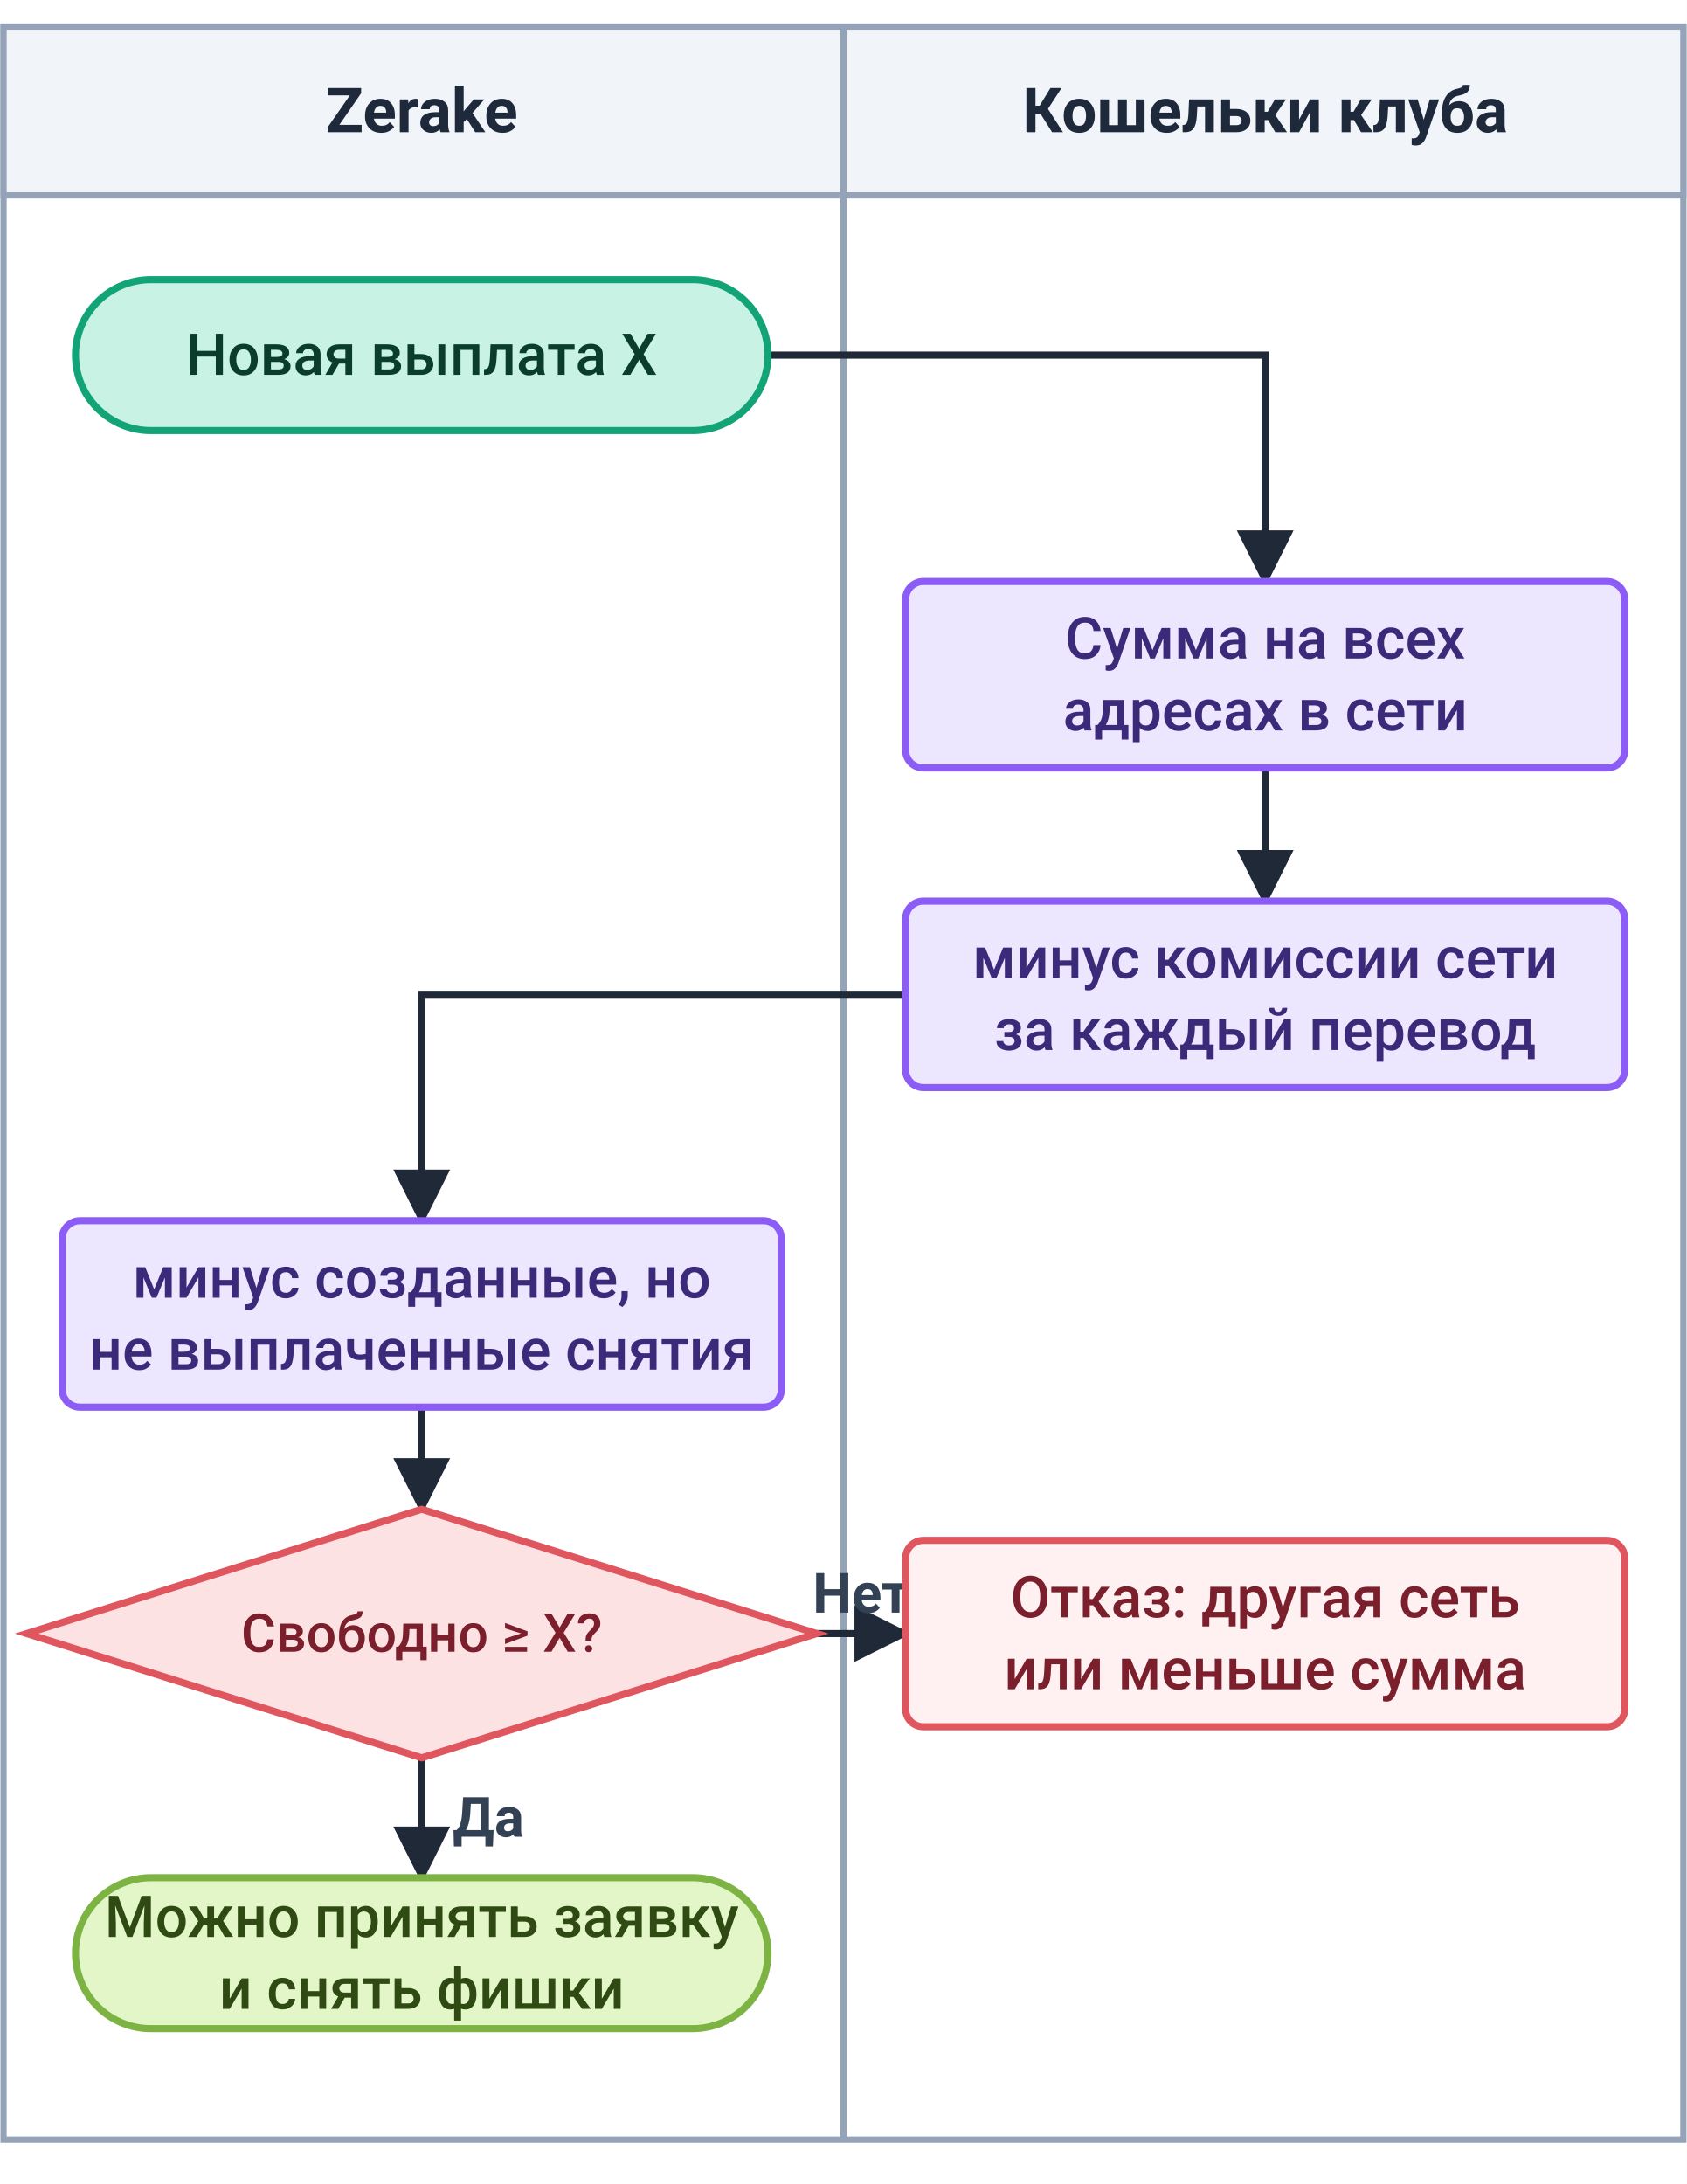
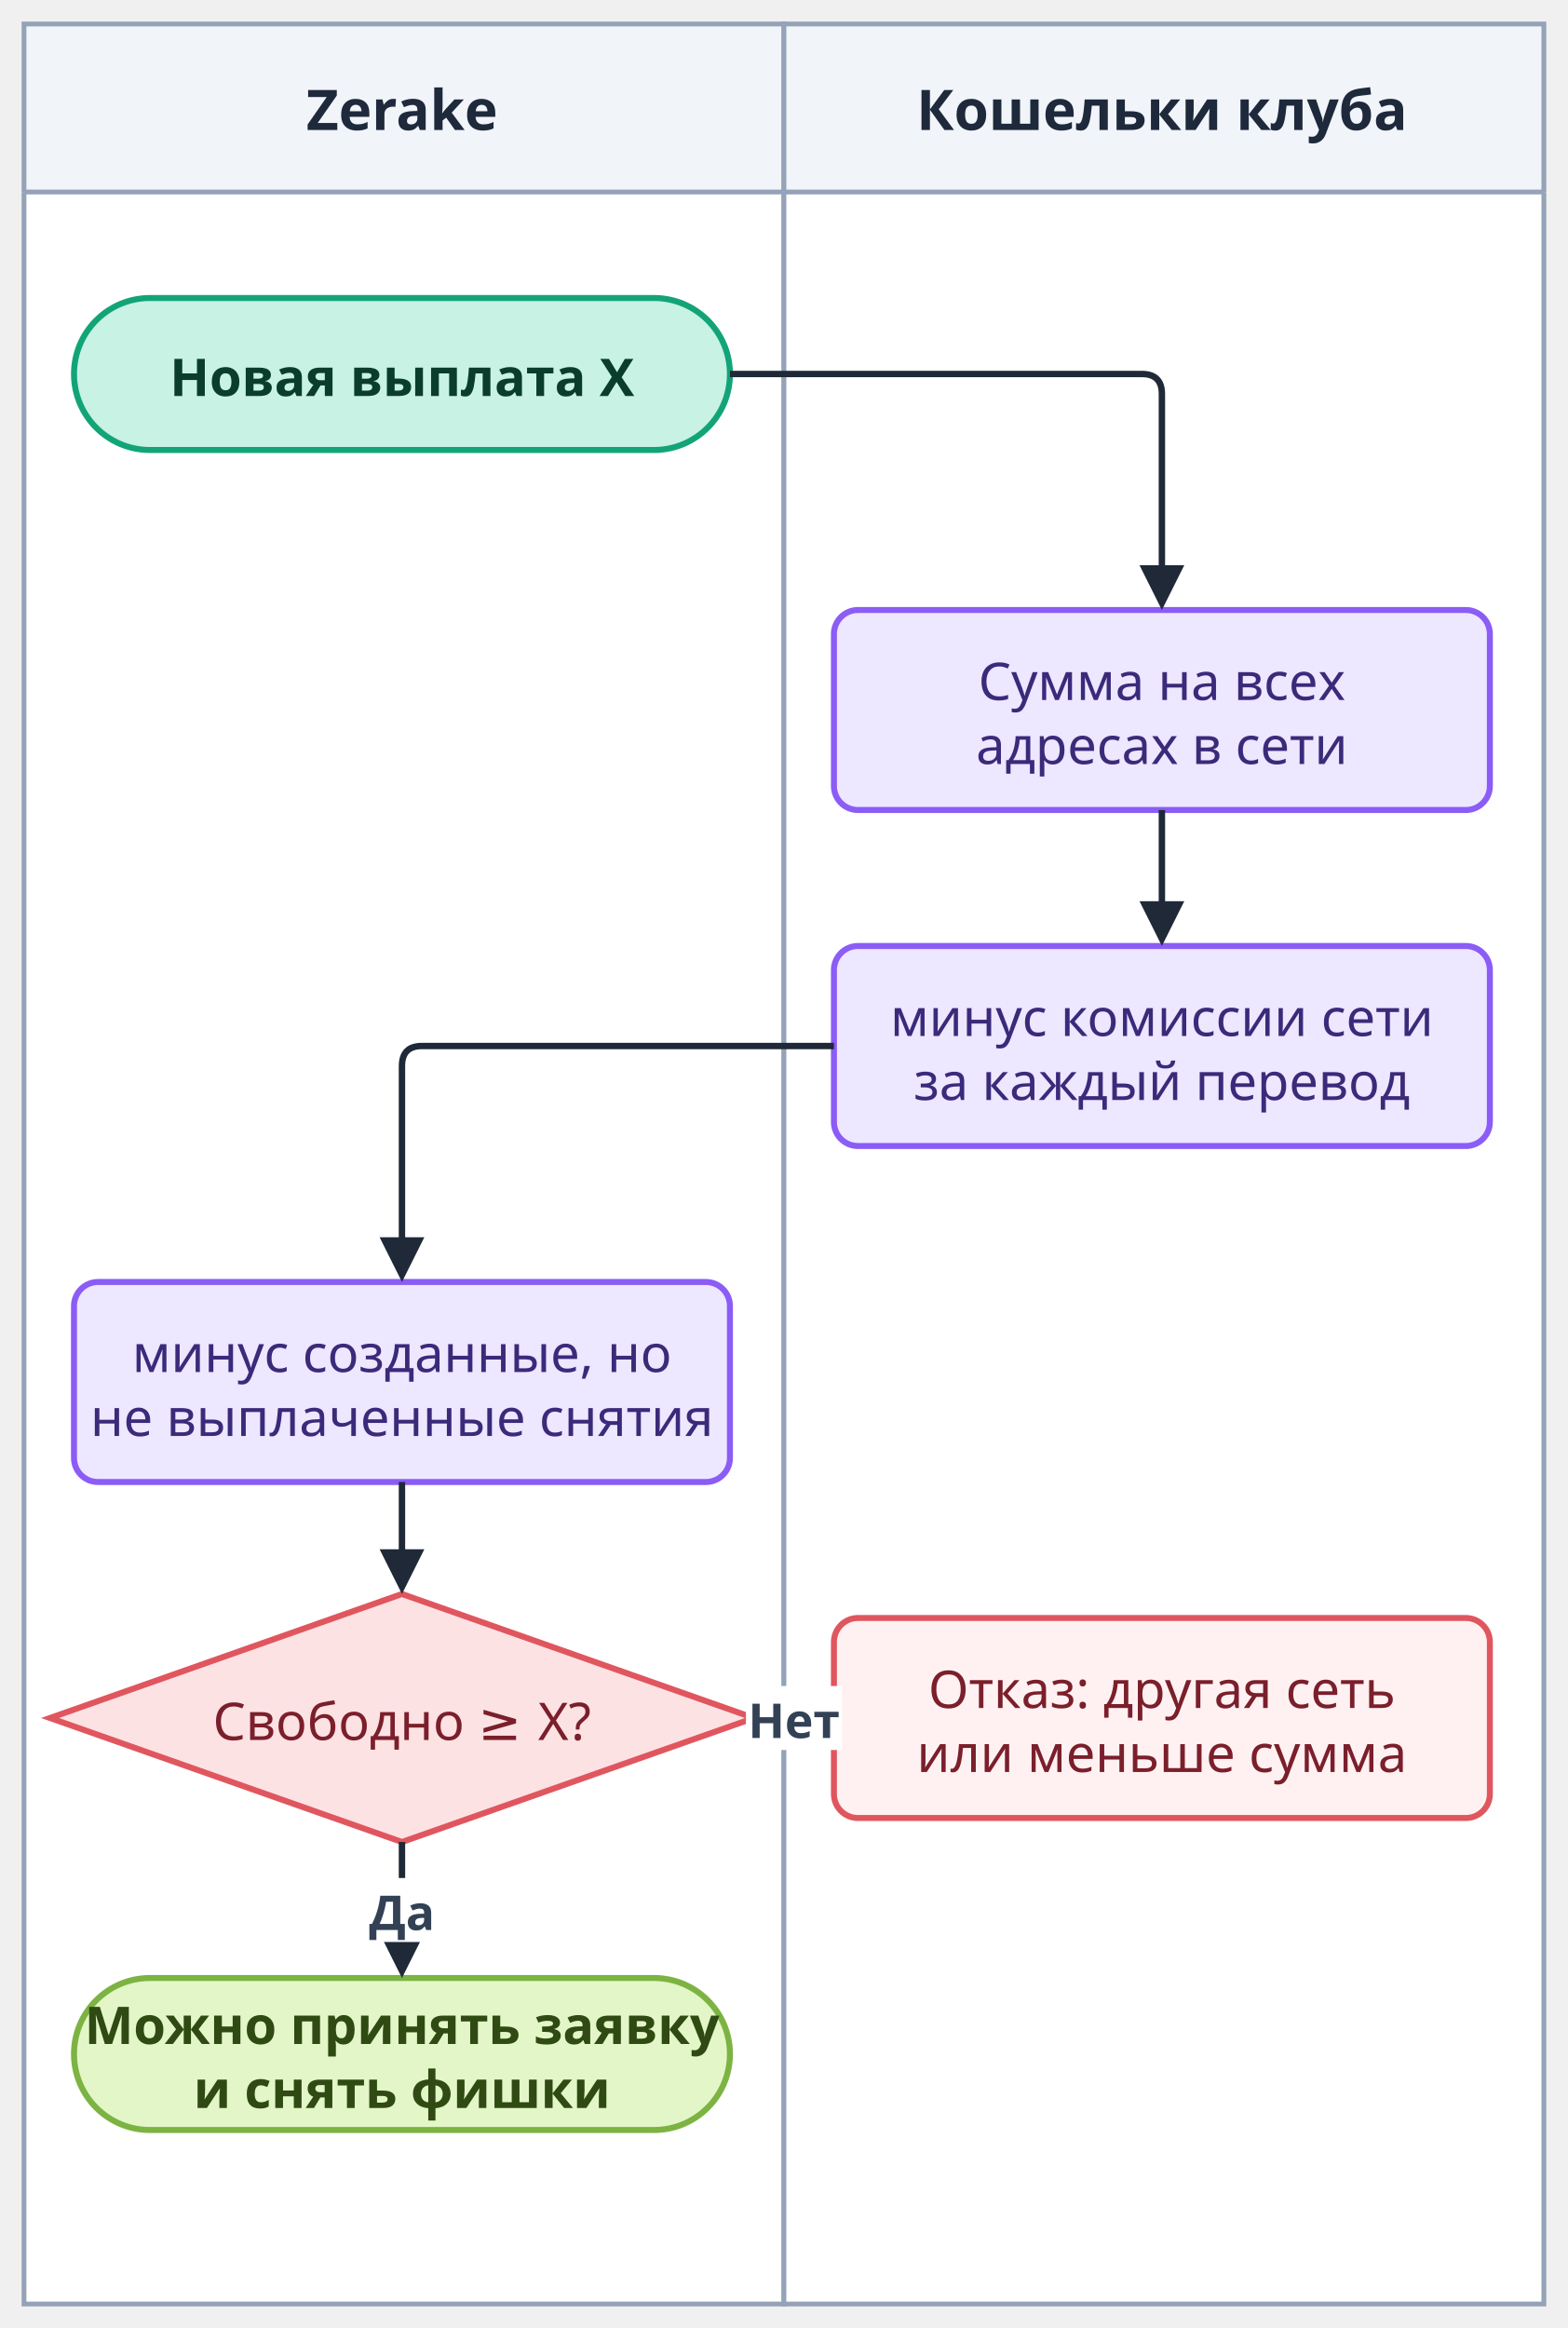
- <svg xmlns="http://www.w3.org/2000/svg" viewBox="0 0 380 492" width="380" height="492" font-family="Segoe UI, -apple-system, Roboto, Helvetica, Arial, sans-serif">
-   <defs>
-     <marker id="arr" viewBox="0 0 10 10" refX="9" refY="5" markerWidth="8" markerHeight="8" orient="auto-start-reverse">
-       <path d="M0,0 L10,5 L0,10 z" fill="#1f2937" />
-     </marker>
-   </defs>
-   <rect width="380" height="492" fill="#ffffff" />
-   <rect x="0.8" y="6" width="378.4" height="476" fill="#ffffff" stroke="#94a3b8" stroke-width="1.4" />
-   <rect x="0.8" y="6" width="378.4" height="38" fill="#f1f4f9" stroke="#94a3b8" stroke-width="1.4" />
-   <text x="95.0" y="25.0" text-anchor="middle" dominant-baseline="central" font-size="14" font-weight="600" fill="#1e293b">Zerake</text>
-   <line x1="190" y1="6" x2="190" y2="482" stroke="#94a3b8" stroke-width="1.4" />
-   <text x="285.0" y="25.0" text-anchor="middle" dominant-baseline="central" font-size="14" font-weight="600" fill="#1e293b">Кошельки клуба</text>
-   <path d="M173.0,80.0 L285.0,80.0 L285.0,131.0" fill="none" stroke="#1f2937" stroke-width="1.6" marker-end="url(#arr)" />
-   <path d="M285.0,173.0 L285.0,203.0" fill="none" stroke="#1f2937" stroke-width="1.6" marker-end="url(#arr)" />
-   <path d="M204.0,224.0 L95.0,224.0 L95.0,275.0" fill="none" stroke="#1f2937" stroke-width="1.6" marker-end="url(#arr)" />
-   <path d="M95.0,317.0 L95.0,340.0" fill="none" stroke="#1f2937" stroke-width="1.6" marker-end="url(#arr)" />
-   <path d="M184.0,368.0 L204.0,368.0" fill="none" stroke="#1f2937" stroke-width="1.6" marker-end="url(#arr)" />
-   <text x="194.0" y="359.0" text-anchor="middle" dominant-baseline="central" font-size="12.5" font-weight="600" fill="#334155">Нет</text>
-   <path d="M95.0,396.0 L95.0,423.0" fill="none" stroke="#1f2937" stroke-width="1.6" marker-end="url(#arr)" />
-   <text x="102.0" y="409.5" text-anchor="start" dominant-baseline="central" font-size="12.5" font-weight="600" fill="#334155">Да</text>
-   <rect x="17.0" y="63.0" width="156" height="34" rx="17.0" fill="#c7f2e4" stroke="#12a477" stroke-width="1.6" />
-   <text x="95.0" y="80.0" text-anchor="middle" dominant-baseline="central" font-size="13" font-weight="500" fill="#0b3d2c">Новая выплата X</text>
-   <rect x="204.0" y="131.0" width="162" height="42" rx="4" fill="#ece6ff" stroke="#8b5cf6" stroke-width="1.6" />
-   <text x="285.0" y="143.9" text-anchor="middle" dominant-baseline="central" font-size="13" font-weight="500" fill="#3b2a7a">Сумма на всех</text>
-   <text x="285.0" y="160.1" text-anchor="middle" dominant-baseline="central" font-size="13" font-weight="500" fill="#3b2a7a">адресах в сети</text>
-   <rect x="204.0" y="203.0" width="162" height="42" rx="4" fill="#ece6ff" stroke="#8b5cf6" stroke-width="1.6" />
-   <text x="285.0" y="215.9" text-anchor="middle" dominant-baseline="central" font-size="13" font-weight="500" fill="#3b2a7a">минус комиссии сети</text>
-   <text x="285.0" y="232.1" text-anchor="middle" dominant-baseline="central" font-size="13" font-weight="500" fill="#3b2a7a">за каждый перевод</text>
-   <rect x="14.0" y="275.0" width="162" height="42" rx="4" fill="#ece6ff" stroke="#8b5cf6" stroke-width="1.6" />
-   <text x="95.0" y="287.9" text-anchor="middle" dominant-baseline="central" font-size="13" font-weight="500" fill="#3b2a7a">минус созданные, но</text>
-   <text x="95.0" y="304.1" text-anchor="middle" dominant-baseline="central" font-size="13" font-weight="500" fill="#3b2a7a">не выплаченные снятия</text>
-   <polygon points="95.0,340.0 184.0,368.0 95.0,396.0 6.0,368.0" fill="#fde2e4" stroke="#e0565f" stroke-width="1.6" />
-   <text x="95.0" y="368.0" text-anchor="middle" dominant-baseline="central" font-size="12" font-weight="500" fill="#7a1f2b">Свободно ≥ X?</text>
-   <rect x="204.0" y="347.0" width="162" height="42" rx="4" fill="#fff1f2" stroke="#e0565f" stroke-width="1.6" />
-   <text x="285.0" y="359.9" text-anchor="middle" dominant-baseline="central" font-size="13" font-weight="500" fill="#7a1f2b">Отказ: другая сеть</text>
-   <text x="285.0" y="376.1" text-anchor="middle" dominant-baseline="central" font-size="13" font-weight="500" fill="#7a1f2b">или меньше сумма</text>
-   <rect x="17.0" y="423.0" width="156" height="34" rx="17.0" fill="#e3f6c8" stroke="#7cb342" stroke-width="1.6" />
-   <text x="95.0" y="431.9" text-anchor="middle" dominant-baseline="central" font-size="13" font-weight="500" fill="#2f4a12">Можно принять заявку</text>
-   <text x="95.0" y="448.1" text-anchor="middle" dominant-baseline="central" font-size="13" font-weight="500" fill="#2f4a12">и снять фишки</text>
+ <svg xmlns="http://www.w3.org/2000/svg" width="392" height="582" role="img" aria-label="Проверка средств клуба" viewBox="1004.5 -5.5 392 582" style="">
+   <g>
+     <g />
+     <g transform="translate(1010,0) scale(1)">
+       <g transform="translate(0.5,0.5)" style="visibility: visible;">
+         <path d="M 0 42 L 0 0 L 190 0 L 190 42" fill="#f1f4f9" stroke="#94a3b8" stroke-width="1.2" stroke-miterlimit="10" pointer-events="all" style="fill: light-dark(rgb(241, 244, 249), rgb(25, 28, 32)); stroke: light-dark(rgb(148, 163, 184), rgb(87, 100, 118));" />
+         <path d="M 0 42 L 0 570 L 190 570 L 190 42" fill="#ffffff" stroke="#94a3b8" stroke-width="1.2" stroke-miterlimit="10" pointer-events="all" style="fill: light-dark(rgb(255, 255, 255), rgb(18, 18, 18)); stroke: light-dark(rgb(148, 163, 184), rgb(87, 100, 118));" />
+         <path d="M 0 42 L 190 42" fill="none" stroke="white" stroke-width="9.2" stroke-miterlimit="10" pointer-events="stroke" style="stroke: light-dark(rgb(148, 163, 184), rgb(87, 100, 118));" visibility="hidden" vector-effect="non-scaling-stroke" />
+         <path d="M 0 42 L 190 42" fill="none" stroke="#94a3b8" stroke-width="1.2" stroke-miterlimit="10" pointer-events="all" style="stroke: light-dark(rgb(148, 163, 184), rgb(87, 100, 118));" />
+       </g>
+       <g style="">
+         <g fill="#1E293B" font-family="'Segoe UI'" font-weight="bold" text-anchor="middle" font-size="14px" style="fill: light-dark(rgb(30, 41, 59), rgb(195, 204, 220));">
+           <text x="95" y="27">Zerake</text>
+         </g>
+       </g>
+       <g transform="translate(0.5,0.5)" style="visibility: visible;">
+         <path d="M 190 42 L 190 0 L 380 0 L 380 42" fill="#f1f4f9" stroke="#94a3b8" stroke-width="1.2" stroke-miterlimit="10" pointer-events="all" style="fill: light-dark(rgb(241, 244, 249), rgb(25, 28, 32)); stroke: light-dark(rgb(148, 163, 184), rgb(87, 100, 118));" />
+         <path d="M 190 42 L 190 570 L 380 570 L 380 42" fill="#ffffff" stroke="#94a3b8" stroke-width="1.2" stroke-miterlimit="10" pointer-events="all" style="fill: light-dark(rgb(255, 255, 255), rgb(18, 18, 18)); stroke: light-dark(rgb(148, 163, 184), rgb(87, 100, 118));" />
+         <path d="M 190 42 L 380 42" fill="none" stroke="white" stroke-width="9.2" stroke-miterlimit="10" pointer-events="stroke" style="stroke: light-dark(rgb(148, 163, 184), rgb(87, 100, 118));" visibility="hidden" vector-effect="non-scaling-stroke" />
+         <path d="M 190 42 L 380 42" fill="none" stroke="#94a3b8" stroke-width="1.2" stroke-miterlimit="10" pointer-events="all" style="stroke: light-dark(rgb(148, 163, 184), rgb(87, 100, 118));" />
+       </g>
+       <g style="">
+         <g fill="#1E293B" font-family="'Segoe UI'" font-weight="bold" text-anchor="middle" font-size="14px" style="fill: light-dark(rgb(30, 41, 59), rgb(195, 204, 220));">
+           <text x="285" y="27">Кошельки клуба</text>
+         </g>
+       </g>
+       <g style="visibility: visible;">
+         <rect x="13" y="69" width="164" height="38" rx="19" ry="19" fill="#c7f2e4" stroke="#12a477" stroke-width="1.5" pointer-events="all" style="fill: light-dark(rgb(199, 242, 228), rgb(9, 46, 34)); stroke: light-dark(rgb(18, 164, 119), rgb(29, 155, 116));" />
+       </g>
+       <g style="">
+         <g fill="#0B3D2C" font-family="'Segoe UI'" font-weight="bold" text-anchor="middle" font-size="13px" style="fill: light-dark(rgb(11, 61, 44), rgb(162, 205, 191));">
+           <text x="95" y="93.5">Новая выплата X</text>
+         </g>
+       </g>
+       <g style="visibility: visible;">
+         <rect x="203" y="147" width="164" height="50" rx="6" ry="6" fill="#ede7ff" stroke="#8b5cf6" stroke-width="1.5" pointer-events="all" style="fill: light-dark(rgb(237, 231, 255), rgb(38, 33, 53)); stroke: light-dark(rgb(139, 92, 246), rgb(162, 122, 254));" />
+       </g>
+       <g style="">
+         <g fill="#3B2A7A" font-family="'Segoe UI'" text-anchor="middle" font-size="13px" style="fill: light-dark(rgb(59, 42, 122), rgb(200, 185, 254));">
+           <text x="285" y="169.5">Сумма на всех</text>
+           <text x="285" y="185.5">адресах в сети</text>
+         </g>
+       </g>
+       <g style="visibility: visible;">
+         <rect x="203" y="231" width="164" height="50" rx="6" ry="6" fill="#ede7ff" stroke="#8b5cf6" stroke-width="1.5" pointer-events="all" style="fill: light-dark(rgb(237, 231, 255), rgb(38, 33, 53)); stroke: light-dark(rgb(139, 92, 246), rgb(162, 122, 254));" />
+       </g>
+       <g style="">
+         <g fill="#3B2A7A" font-family="'Segoe UI'" text-anchor="middle" font-size="13px" style="fill: light-dark(rgb(59, 42, 122), rgb(200, 185, 254));">
+           <text x="285" y="253.5">минус комиссии сети</text>
+           <text x="285" y="269.5">за каждый перевод</text>
+         </g>
+       </g>
+       <g style="visibility: visible;">
+         <rect x="13" y="315" width="164" height="50" rx="6" ry="6" fill="#ede7ff" stroke="#8b5cf6" stroke-width="1.5" pointer-events="all" style="fill: light-dark(rgb(237, 231, 255), rgb(38, 33, 53)); stroke: light-dark(rgb(139, 92, 246), rgb(162, 122, 254));" />
+       </g>
+       <g style="">
+         <g fill="#3B2A7A" font-family="'Segoe UI'" text-anchor="middle" font-size="13px" style="fill: light-dark(rgb(59, 42, 122), rgb(200, 185, 254));">
+           <text x="95" y="337.5">минус созданные, но</text>
+           <text x="95" y="353.5">не выплаченные снятия</text>
+         </g>
+       </g>
+       <g style="visibility: visible;">
+         <path d="M 95 393 L 183 424 L 95 455 L 7 424 Z" fill="#fde2e4" stroke="#e0565f" stroke-width="1.5" stroke-miterlimit="10" pointer-events="all" style="fill: light-dark(rgb(253, 226, 228), rgb(56, 33, 35)); stroke: light-dark(rgb(224, 86, 95), rgb(230, 112, 120));" />
+       </g>
+       <g style="">
+         <g fill="#7A1F2B" font-family="'Segoe UI'" text-anchor="middle" font-size="13px" style="fill: light-dark(rgb(122, 31, 43), rgb(253, 175, 185));">
+           <text x="95" y="429.5">Свободно ≥ X?</text>
+         </g>
+       </g>
+       <g style="visibility: visible;">
+         <rect x="203" y="399" width="164" height="50" rx="6" ry="6" fill="#fff1f2" stroke="#e0565f" stroke-width="1.5" pointer-events="all" style="fill: light-dark(rgb(255, 241, 242), rgb(37, 25, 26)); stroke: light-dark(rgb(224, 86, 95), rgb(230, 112, 120));" />
+       </g>
+       <g style="">
+         <g fill="#7A1F2B" font-family="'Segoe UI'" text-anchor="middle" font-size="13px" style="fill: light-dark(rgb(122, 31, 43), rgb(253, 175, 185));">
+           <text x="285" y="421.5">Отказ: другая сеть</text>
+           <text x="285" y="437.5">или меньше сумма</text>
+         </g>
+       </g>
+       <g style="visibility: visible;">
+         <rect x="13" y="489" width="164" height="38" rx="19" ry="19" fill="#e3f6c8" stroke="#7cb342" stroke-width="1.5" pointer-events="all" style="fill: light-dark(rgb(227, 246, 200), rgb(22, 38, 0)); stroke: light-dark(rgb(124, 179, 66), rgb(69, 117, 20));" />
+       </g>
+       <g style="">
+         <g fill="#2F4A12" font-family="'Segoe UI'" font-weight="bold" text-anchor="middle" font-size="13px" style="fill: light-dark(rgb(47, 74, 18), rgb(168, 191, 143));">
+           <text x="95" y="505.5">Можно принять заявку</text>
+           <text x="95" y="521.5">и снять фишки</text>
+         </g>
+       </g>
+       <g style="visibility: visible;">
+         <path d="M 177 88 L 280 88 Q 285 88 285 93 L 285 136.61" fill="none" stroke="white" stroke-width="9.6" stroke-miterlimit="10" pointer-events="stroke" style="stroke: light-dark(rgb(31, 41, 55), rgb(196, 204, 216));" visibility="hidden" vector-effect="non-scaling-stroke" />
+         <path d="M 177 88 L 280 88 Q 285 88 285 93 L 285 136.61" fill="none" stroke="#1f2937" stroke-width="1.6" stroke-miterlimit="10" pointer-events="stroke" style="stroke: light-dark(rgb(31, 41, 55), rgb(196, 204, 216));" />
+         <path d="M 285 145.21 L 280.7 136.61 L 289.3 136.61 Z" fill="#1f2937" stroke="#1f2937" stroke-width="1.6" stroke-miterlimit="10" pointer-events="all" style="fill: light-dark(rgb(31, 41, 55), rgb(196, 204, 216)); stroke: light-dark(rgb(31, 41, 55), rgb(196, 204, 216));" />
+       </g>
+       <g style="visibility: visible;">
+         <path d="M 285 197 L 285 212 Q 285 217 285 214 L 285 212.5 Q 285 211 285 215.81 L 285 220.61" fill="none" stroke="white" stroke-width="9.6" stroke-miterlimit="10" pointer-events="stroke" style="stroke: light-dark(rgb(31, 41, 55), rgb(196, 204, 216));" visibility="hidden" vector-effect="non-scaling-stroke" />
+         <path d="M 285 197 L 285 212 Q 285 217 285 214 L 285 212.5 Q 285 211 285 215.81 L 285 220.61" fill="none" stroke="#1f2937" stroke-width="1.6" stroke-miterlimit="10" pointer-events="stroke" style="stroke: light-dark(rgb(31, 41, 55), rgb(196, 204, 216));" />
+         <path d="M 285 229.21 L 280.7 220.61 L 289.3 220.61 Z" fill="#1f2937" stroke="#1f2937" stroke-width="1.6" stroke-miterlimit="10" pointer-events="all" style="fill: light-dark(rgb(31, 41, 55), rgb(196, 204, 216)); stroke: light-dark(rgb(31, 41, 55), rgb(196, 204, 216));" />
+       </g>
+       <g style="visibility: visible;">
+         <path d="M 203 256 L 100 256 Q 95 256 95 261 L 95 304.61" fill="none" stroke="white" stroke-width="9.6" stroke-miterlimit="10" pointer-events="stroke" style="stroke: light-dark(rgb(31, 41, 55), rgb(196, 204, 216));" visibility="hidden" vector-effect="non-scaling-stroke" />
+         <path d="M 203 256 L 100 256 Q 95 256 95 261 L 95 304.61" fill="none" stroke="#1f2937" stroke-width="1.6" stroke-miterlimit="10" pointer-events="stroke" style="stroke: light-dark(rgb(31, 41, 55), rgb(196, 204, 216));" />
+         <path d="M 95 313.21 L 90.7 304.61 L 99.3 304.61 Z" fill="#1f2937" stroke="#1f2937" stroke-width="1.6" stroke-miterlimit="10" pointer-events="all" style="fill: light-dark(rgb(31, 41, 55), rgb(196, 204, 216)); stroke: light-dark(rgb(31, 41, 55), rgb(196, 204, 216));" />
+       </g>
+       <g style="visibility: visible;">
+         <path d="M 95 365 L 95 380 Q 95 385 95 380 L 95 376.5 Q 95 373 95 377.81 L 95 382.61" fill="none" stroke="white" stroke-width="9.6" stroke-miterlimit="10" pointer-events="stroke" style="stroke: light-dark(rgb(31, 41, 55), rgb(196, 204, 216));" visibility="hidden" vector-effect="non-scaling-stroke" />
+         <path d="M 95 365 L 95 380 Q 95 385 95 380 L 95 376.5 Q 95 373 95 377.81 L 95 382.61" fill="none" stroke="#1f2937" stroke-width="1.6" stroke-miterlimit="10" pointer-events="stroke" style="stroke: light-dark(rgb(31, 41, 55), rgb(196, 204, 216));" />
+         <path d="M 95 391.21 L 90.7 382.61 L 99.3 382.61 Z" fill="#1f2937" stroke="#1f2937" stroke-width="1.6" stroke-miterlimit="10" pointer-events="all" style="fill: light-dark(rgb(31, 41, 55), rgb(196, 204, 216)); stroke: light-dark(rgb(31, 41, 55), rgb(196, 204, 216));" />
+       </g>
+       <g style="visibility: visible;">
+         <path d="M 183 424 L 198 424 Q 203 424 198 424 L 188 424 Q 183 424 187.81 424 L 192.61 424" fill="none" stroke="white" stroke-width="9.6" stroke-miterlimit="10" pointer-events="stroke" style="stroke: light-dark(rgb(31, 41, 55), rgb(196, 204, 216));" visibility="hidden" vector-effect="non-scaling-stroke" />
+         <path d="M 183 424 L 198 424 Q 203 424 198 424 L 188 424 Q 183 424 187.81 424 L 192.61 424" fill="none" stroke="#1f2937" stroke-width="1.6" stroke-miterlimit="10" pointer-events="stroke" style="stroke: light-dark(rgb(31, 41, 55), rgb(196, 204, 216));" />
+         <path d="M 201.21 424 L 192.61 428.3 L 192.61 419.7 Z" fill="#1f2937" stroke="#1f2937" stroke-width="1.6" stroke-miterlimit="10" pointer-events="all" style="fill: light-dark(rgb(31, 41, 55), rgb(196, 204, 216)); stroke: light-dark(rgb(31, 41, 55), rgb(196, 204, 216));" />
+       </g>
+       <g style="">
+         <g fill="#334155" font-family="'Segoe UI'" font-weight="bold" text-anchor="middle" font-size="12px" style="fill: light-dark(rgb(51, 65, 85), rgb(172, 184, 201));">
+           <rect fill="#FFFFFF" stroke="none" x="181" y="416" width="24" height="16" stroke-width="0" style="fill: light-dark(rgb(255, 255, 255), rgb(18, 18, 18));" />
+           <text x="193" y="429">Нет</text>
+         </g>
+       </g>
+       <g style="visibility: visible;">
+         <path d="M 95 455 L 95 470 Q 95 475 95 472 L 95 470.5 Q 95 469 95 473.81 L 95 478.61" fill="none" stroke="white" stroke-width="9.6" stroke-miterlimit="10" pointer-events="stroke" style="stroke: light-dark(rgb(31, 41, 55), rgb(196, 204, 216));" visibility="hidden" vector-effect="non-scaling-stroke" />
+         <path d="M 95 455 L 95 470 Q 95 475 95 472 L 95 470.5 Q 95 469 95 473.81 L 95 478.61" fill="none" stroke="#1f2937" stroke-width="1.6" stroke-miterlimit="10" pointer-events="stroke" style="stroke: light-dark(rgb(31, 41, 55), rgb(196, 204, 216));" />
+         <path d="M 95 487.21 L 90.7 478.61 L 99.3 478.61 Z" fill="#1f2937" stroke="#1f2937" stroke-width="1.6" stroke-miterlimit="10" pointer-events="all" style="fill: light-dark(rgb(31, 41, 55), rgb(196, 204, 216)); stroke: light-dark(rgb(31, 41, 55), rgb(196, 204, 216));" />
+       </g>
+       <g style="">
+         <g fill="#334155" font-family="'Segoe UI'" font-weight="bold" text-anchor="middle" font-size="12px" style="fill: light-dark(rgb(51, 65, 85), rgb(172, 184, 201));">
+           <rect fill="#FFFFFF" stroke="none" x="85" y="464" width="20" height="16" stroke-width="0" style="fill: light-dark(rgb(255, 255, 255), rgb(18, 18, 18));" />
+           <text x="95" y="477">Да</text>
+         </g>
+       </g>
+     </g>
+     <g />
+     <g />
+   </g>
</svg>
